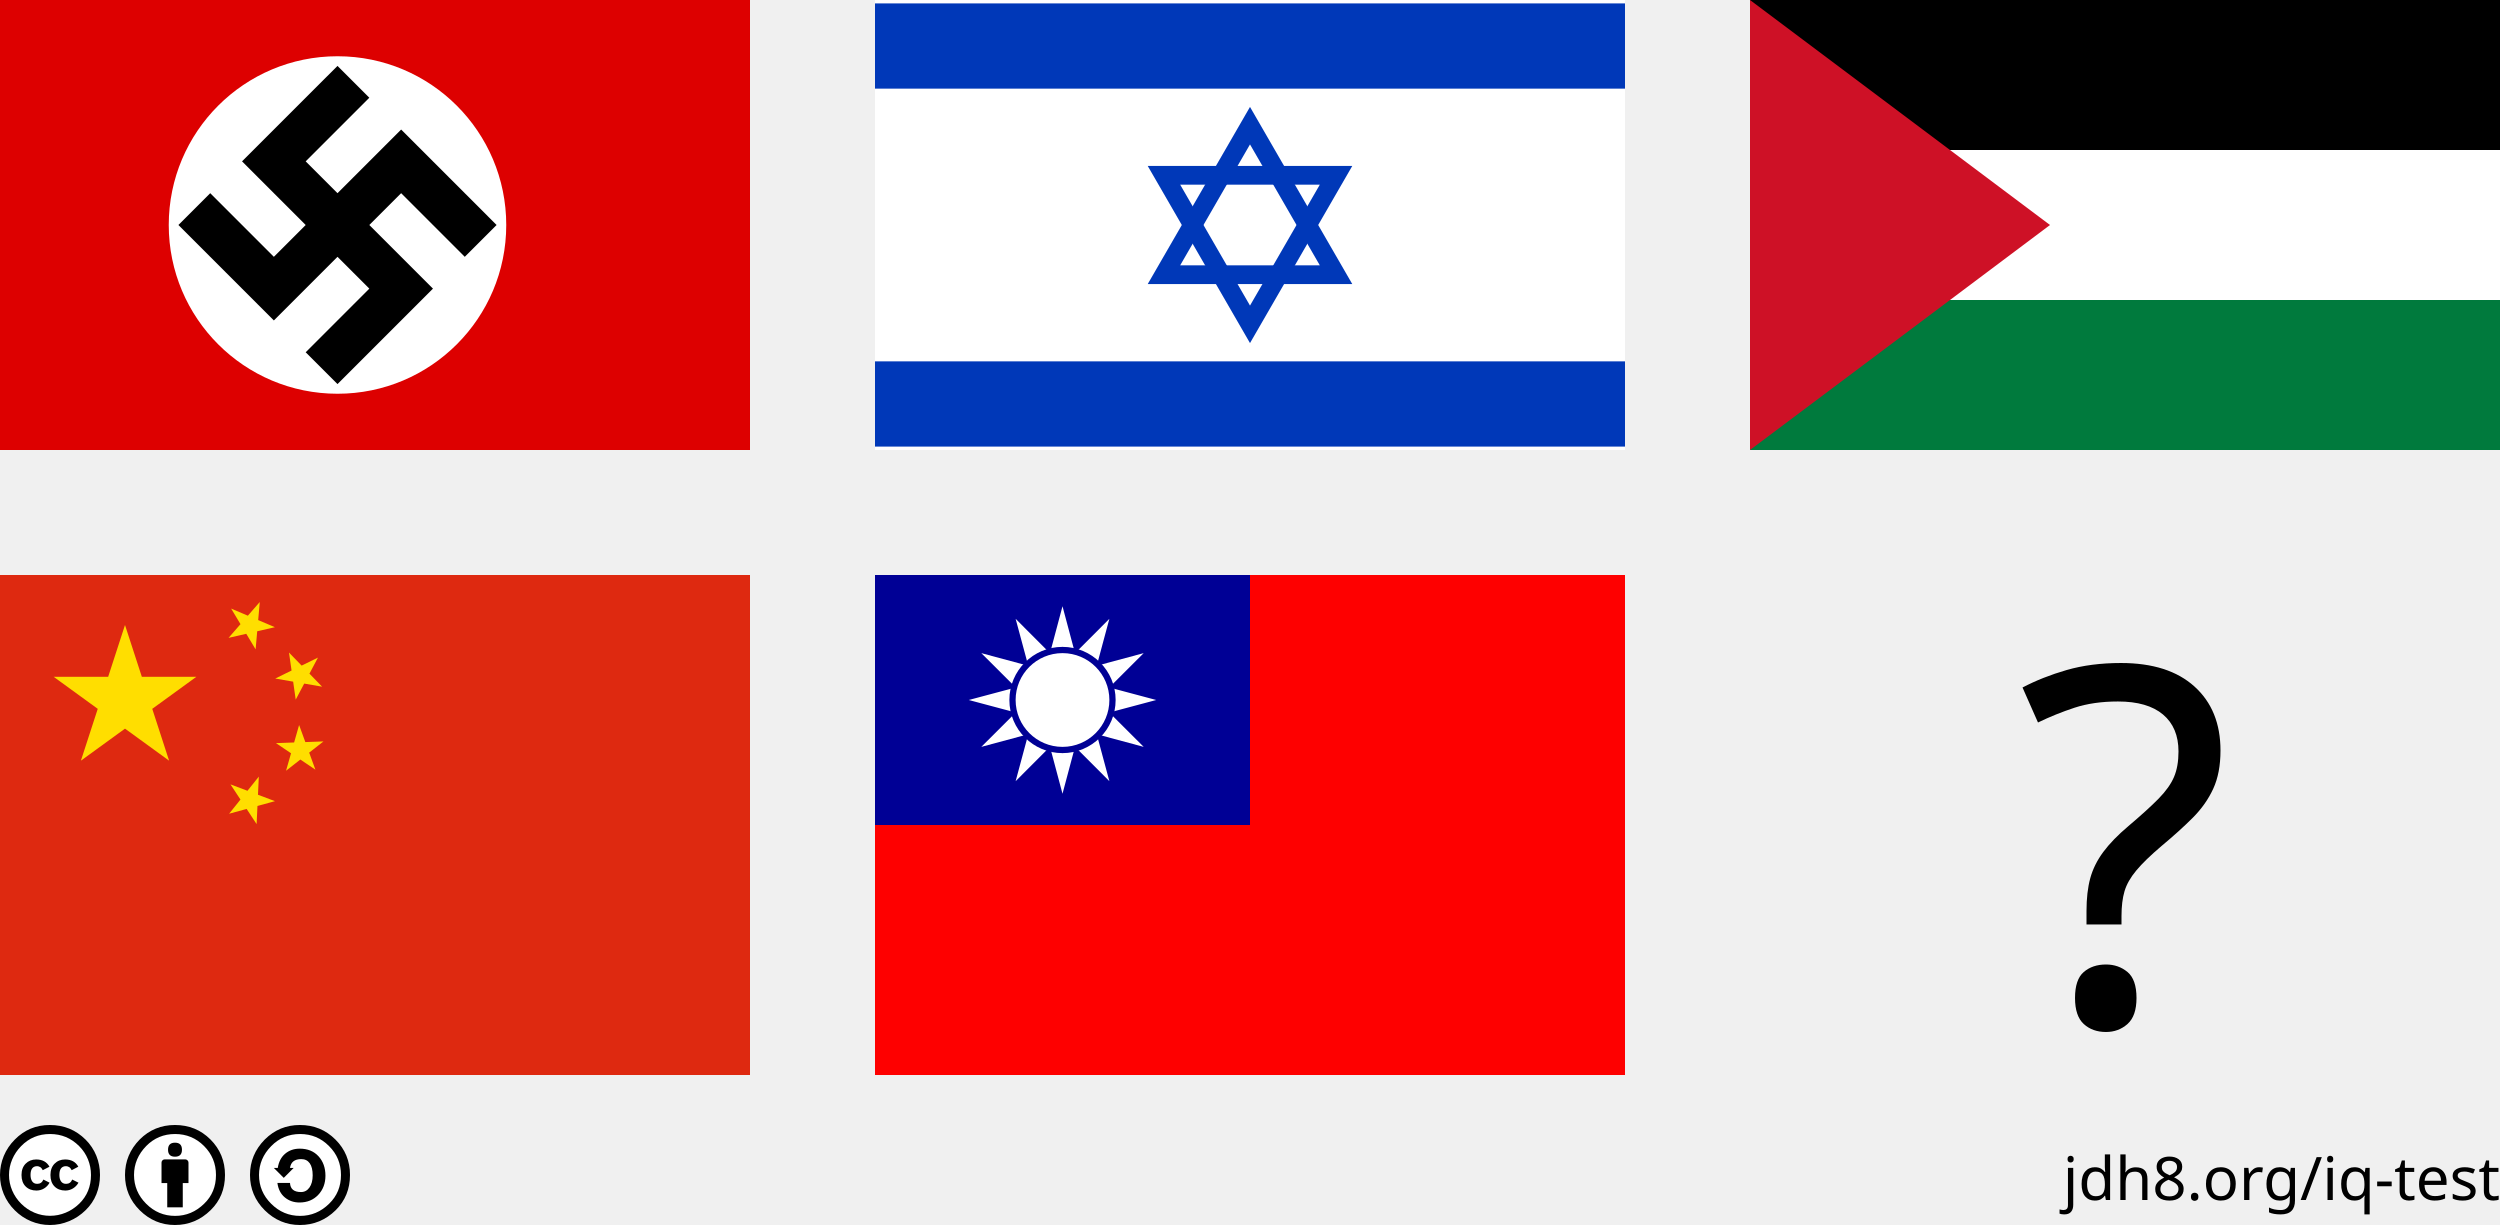
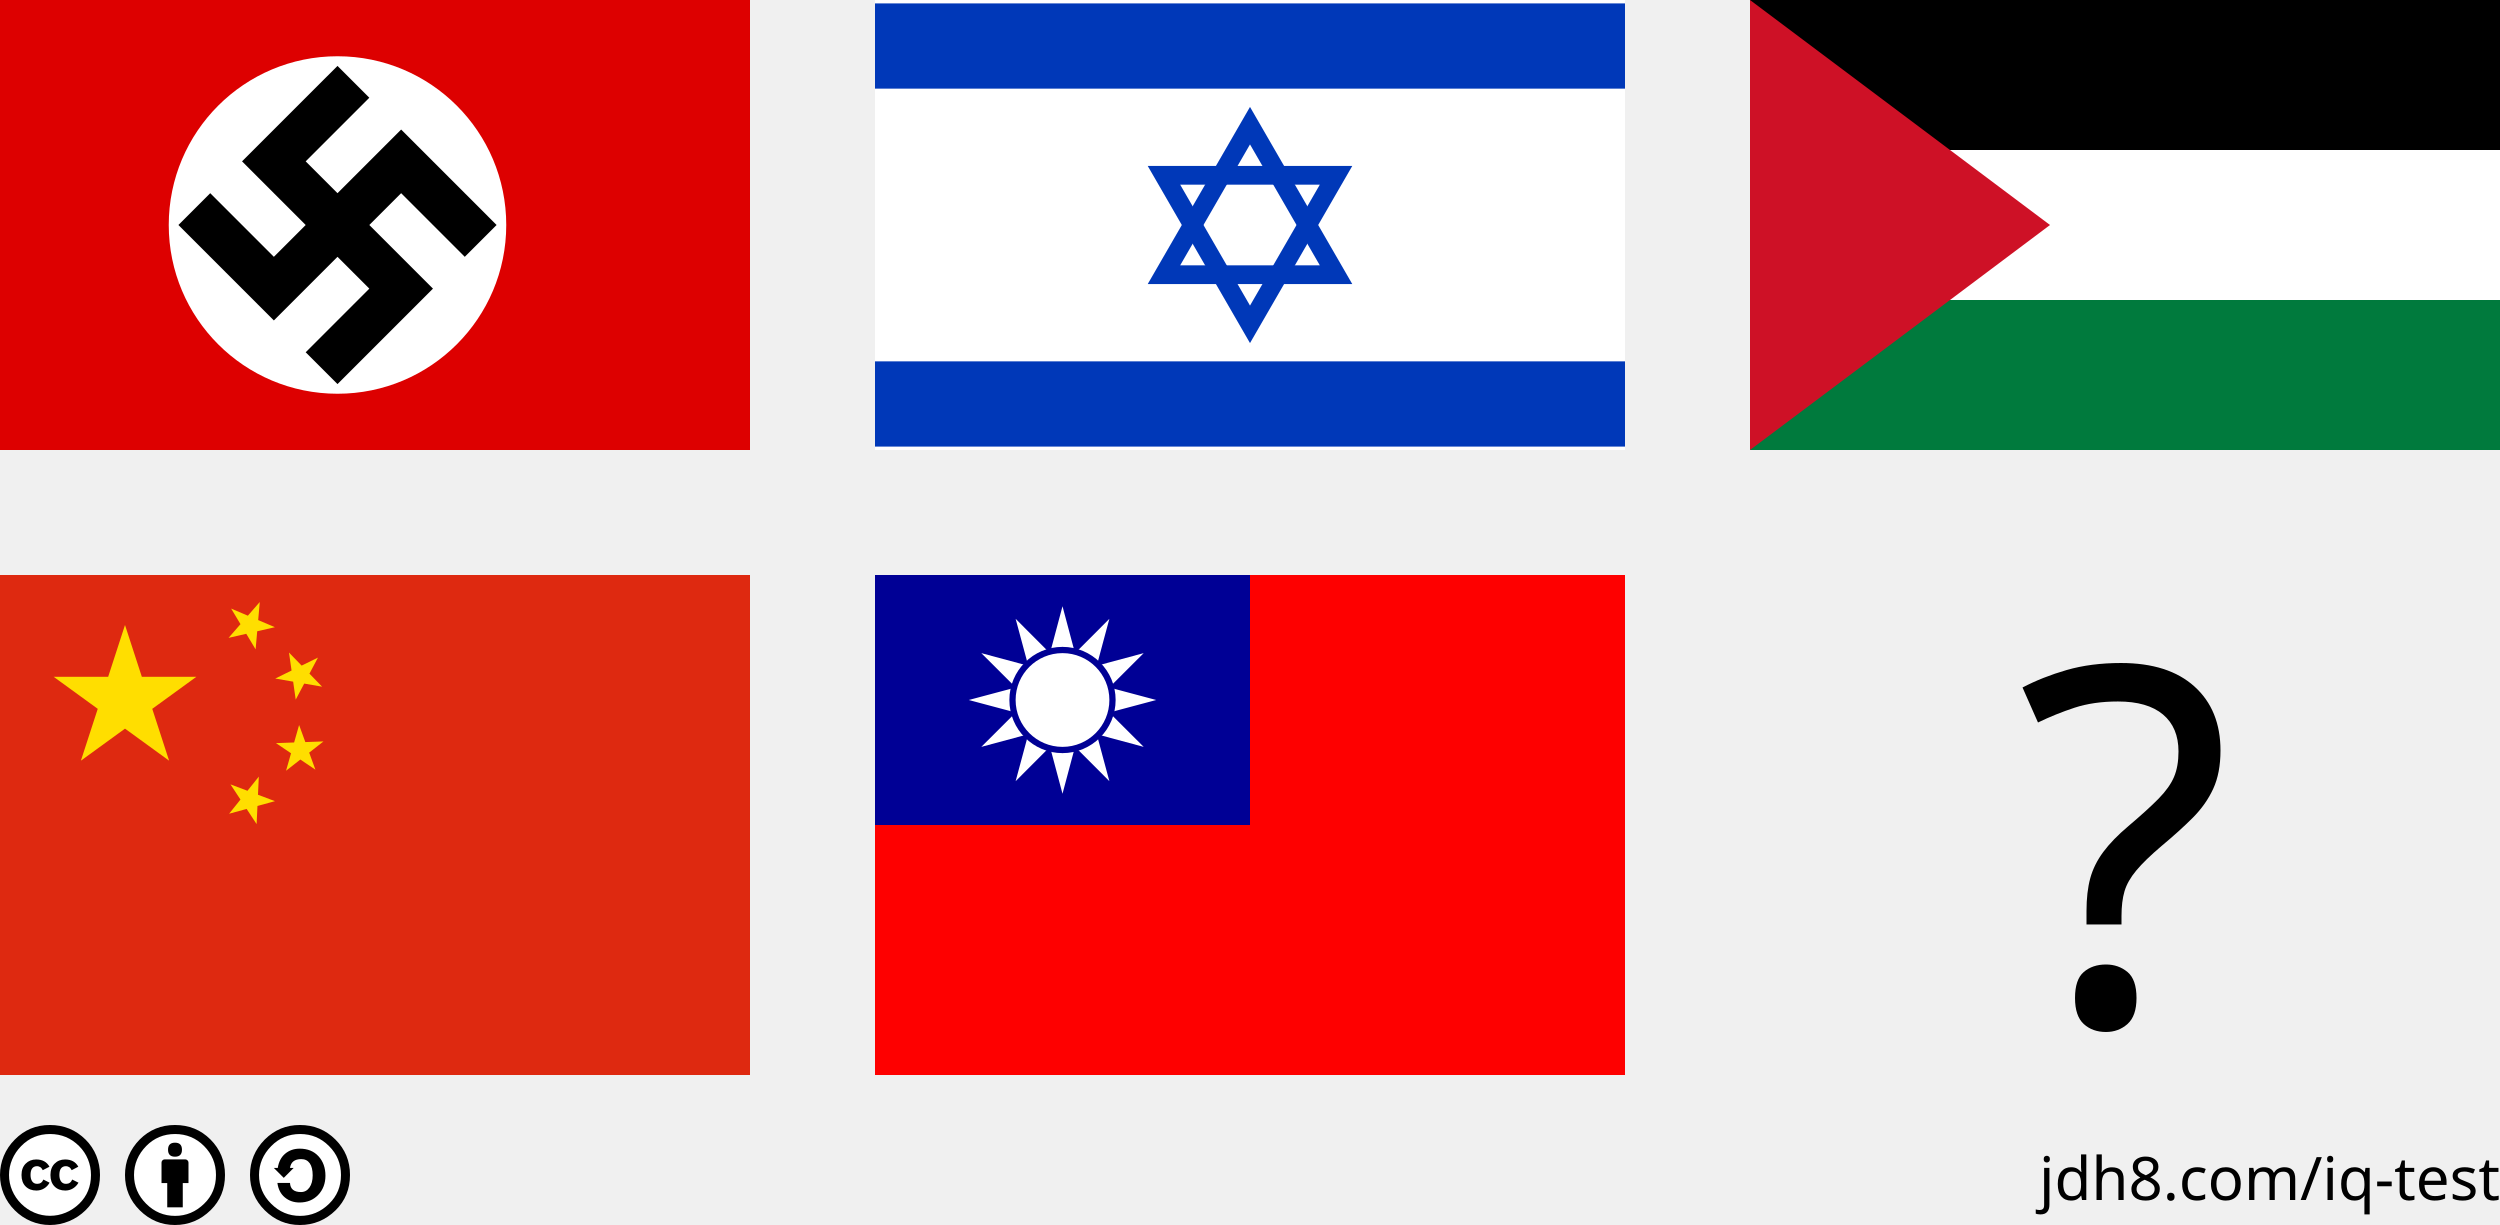
<svg xmlns="http://www.w3.org/2000/svg" xmlns:xlink="http://www.w3.org/1999/xlink" version="1.1" viewBox="0 0 1000 490" xml:lang="zh-Hant">
  <style type="text/css">
a:hover {
	opacity: 0.7;
}
text {
	font-family: Oswald;
	font-size: 24px;
}
#question {
	font-size: 200px;
	text-anchor: middle;
}
#url {
	text-anchor: end;
}
</style>
  <a target="_parent" xlink:href="https://zh.wikipedia.org/wiki/%E7%B4%8D%E7%B2%B9%E5%BE%B7%E5%9C%8B">
    <svg x="0" y="0" width="300" height="180" viewBox="0 0 1000 600" preserveAspectRatio="xMidYMid slice">
      <rect width="1000" height="600" fill="#d00" />
      <circle cx="450" cy="300" r="225" fill="#fff" />
      <path d="M 600,180 h -150 v 240 h -150 M 330,150 v 150 h 240 v 150" transform="rotate(45 450,300)" fill="none" stroke="#000" stroke-width="60" />
    </svg>
  </a>
  <a target="_parent" xlink:href="https://zh.wikipedia.org/wiki/%E4%BB%A5%E8%89%B2%E5%88%97">
    <svg x="350" y="0" width="300" height="180" viewBox="0 0 220 160" preserveAspectRatio="xMidYMid slice">
      <defs>
        <polygon id="triangle" points="0,-29.141      -25.237, 14.571      25.237, 14.571" stroke="#0038b8" stroke-width="5.5" fill-opacity="0" />
      </defs>
      <rect width="220" height="160" fill="white" />
      <rect width="220" height="25" fill="#0038b8" y="15" />
      <rect width="220" height="25" fill="#0038b8" y="120" />
      <use xlink:href="#triangle" transform="translate(110,80)" />
      <use xlink:href="#triangle" transform="translate(110,80) rotate(180)" />
    </svg>
  </a>
  <a target="_parent" xlink:href="https://zh.wikipedia.org/wiki/%E5%B7%B4%E5%8B%92%E6%96%AF%E5%9D%A6%E5%9B%BD">
    <svg x="700" y="0" width="300" height="180" viewBox="0 0 1200 600" preserveAspectRatio="xMinYMid slice">
      <rect width="1200" height="200" />
      <rect y="200" fill="#FFFFFF" width="1200" height="200" />
      <rect y="400" fill="#007A3D" width="1200" height="200" />
      <path fill="#CE1126" d="M0,0l400,300L0,600Z" />
    </svg>
  </a>
  <a target="_parent" xlink:href="https://zh.wikipedia.org/wiki/%E4%B8%AD%E5%8D%8E%E4%BA%BA%E6%B0%91%E5%85%B1%E5%92%8C%E5%9B%BD">
    <svg x="0" y="230" width="300" height="200" viewBox="0 0 30 20">
      <defs>
        <path id="s" d="M0,-1 0.588,0.809 -0.951,-0.309H0.951L-0.588,0.809z" fill="#ffde00" />
      </defs>
      <rect width="30" height="20" fill="#de2910" />
      <use xlink:href="#s" transform="translate(5,5) scale(3)" />
      <use xlink:href="#s" transform="translate(10,2) rotate(23.03624)" />
      <use xlink:href="#s" transform="translate(12,4) rotate(45.8699)" />
      <use xlink:href="#s" transform="translate(12,7) rotate(69.9454)" />
      <use xlink:href="#s" transform="translate(10,9) rotate(20.65981)" />
    </svg>
  </a>
  <a target="_parent" xlink:href="https://zh.wikipedia.org/wiki/%E4%B8%AD%E8%8F%AF%E6%B0%91%E5%9C%8B">
    <svg x="350" y="230" width="300" height="200" viewBox="-60 -40 240 160">
      <rect x="-60" y="-40" width="100%" height="100%" fill="#fe0000" />
      <rect x="-60" y="-40" width="50%" height="50%" fill="#000095" />
      <path id="four_rays" d="M 8,0 L 0,30 L -8,0 L 0,-30 M 0,8 L 30,0 L 0,-8 L -30,0" fill="#fff" />
      <use xlink:href="#four_rays" transform="rotate(30)" />
      <use xlink:href="#four_rays" transform="rotate(60)" />
      <circle r="17" fill="#000095" />
      <circle r="15" fill="#fff" />
    </svg>
  </a>
-   <a target="_parent" xlink:href="https://jdh8.org/iq-test/">
+   <a target="_parent" xlink:href="https://jdh8.com/iq-test/">
    <text x="850" y="410" id="question">?</text>
-     <text x="1000" y="480" id="url">jdh8.org/iq-test</text>
+     <text x="1000" y="480" id="url">jdh8.com/iq-test</text>
  </a>
  <a target="_parent" xlink:href="https://creativecommons.org/licenses/by-sa/4.0/deed.zh_TW">
    <svg x="0" y="450" width="40" height="40" viewBox="5.5 -3.5 64 64">
      <circle fill="#FFFFFF" cx="37.785" cy="28.501" r="28.836" />
      <path d="M37.441-3.5c8.951,0,16.572,3.125,22.857,9.372c3.008,3.009,5.295,6.448,6.857,10.314    c1.561,3.867,2.344,7.971,2.344,12.314c0,4.381-0.773,8.486-2.314,12.313c-1.543,3.828-3.82,7.21-6.828,10.143    c-3.123,3.085-6.666,5.448-10.629,7.086c-3.961,1.638-8.057,2.457-12.285,2.457s-8.276-0.808-12.143-2.429    c-3.866-1.618-7.333-3.961-10.4-7.027c-3.067-3.066-5.4-6.524-7-10.372S5.5,32.767,5.5,28.5c0-4.229,0.809-8.295,2.428-12.2    c1.619-3.905,3.972-7.4,7.057-10.486C21.08-0.394,28.565-3.5,37.441-3.5z M37.557,2.272c-7.314,0-13.467,2.553-18.458,7.657    c-2.515,2.553-4.448,5.419-5.8,8.6c-1.354,3.181-2.029,6.505-2.029,9.972c0,3.429,0.675,6.734,2.029,9.913    c1.353,3.183,3.285,6.021,5.8,8.516c2.514,2.496,5.351,4.399,8.515,5.715c3.161,1.314,6.476,1.971,9.943,1.971    c3.428,0,6.75-0.665,9.973-1.999c3.219-1.335,6.121-3.257,8.713-5.771c4.99-4.876,7.484-10.99,7.484-18.344    c0-3.543-0.648-6.895-1.943-10.057c-1.293-3.162-3.18-5.98-5.654-8.458C50.984,4.844,44.795,2.272,37.557,2.272z M37.156,23.187    l-4.287,2.229c-0.458-0.951-1.019-1.619-1.685-2c-0.667-0.38-1.286-0.571-1.858-0.571c-2.856,0-4.286,1.885-4.286,5.657    c0,1.714,0.362,3.084,1.085,4.113c0.724,1.029,1.791,1.544,3.201,1.544c1.867,0,3.181-0.915,3.944-2.743l3.942,2    c-0.838,1.563-2,2.791-3.486,3.686c-1.484,0.896-3.123,1.343-4.914,1.343c-2.857,0-5.163-0.875-6.915-2.629    c-1.752-1.752-2.628-4.19-2.628-7.313c0-3.048,0.886-5.466,2.657-7.257c1.771-1.79,4.009-2.686,6.715-2.686    C32.604,18.558,35.441,20.101,37.156,23.187z M55.613,23.187l-4.229,2.229c-0.457-0.951-1.02-1.619-1.686-2    c-0.668-0.38-1.307-0.571-1.914-0.571c-2.857,0-4.287,1.885-4.287,5.657c0,1.714,0.363,3.084,1.086,4.113    c0.723,1.029,1.789,1.544,3.201,1.544c1.865,0,3.18-0.915,3.941-2.743l4,2c-0.875,1.563-2.057,2.791-3.541,3.686    c-1.486,0.896-3.105,1.343-4.857,1.343c-2.896,0-5.209-0.875-6.941-2.629c-1.736-1.752-2.602-4.19-2.602-7.313    c0-3.048,0.885-5.466,2.658-7.257c1.77-1.79,4.008-2.686,6.713-2.686C51.117,18.558,53.938,20.101,55.613,23.187z" />
    </svg>
    <svg x="50" y="450" width="40" height="40" viewBox="5.5 -3.5 64 64">
      <circle fill="#FFFFFF" cx="37.637" cy="28.806" r="28.276" />
      <path d="M37.443-3.5c8.988,0,16.57,3.085,22.742,9.257C66.393,11.967,69.5,19.548,69.5,28.5c0,8.991-3.049,16.476-9.145,22.456    C53.879,57.319,46.242,60.5,37.443,60.5c-8.649,0-16.153-3.144-22.514-9.43C8.644,44.784,5.5,37.262,5.5,28.5    c0-8.761,3.144-16.342,9.429-22.742C21.101-0.415,28.604-3.5,37.443-3.5z M37.557,2.272c-7.276,0-13.428,2.553-18.457,7.657    c-5.22,5.334-7.829,11.525-7.829,18.572c0,7.086,2.59,13.22,7.77,18.398c5.181,5.182,11.352,7.771,18.514,7.771    c7.123,0,13.334-2.607,18.629-7.828c5.029-4.838,7.543-10.952,7.543-18.343c0-7.276-2.553-13.465-7.656-18.571    C50.967,4.824,44.795,2.272,37.557,2.272z M46.129,20.557v13.085h-3.656v15.542h-9.944V33.643h-3.656V20.557    c0-0.572,0.2-1.057,0.599-1.457c0.401-0.399,0.887-0.6,1.457-0.6h13.144c0.533,0,1.01,0.2,1.428,0.6    C45.918,19.5,46.129,19.986,46.129,20.557z M33.042,12.329c0-3.008,1.485-4.514,4.458-4.514s4.457,1.504,4.457,4.514    c0,2.971-1.486,4.457-4.457,4.457S33.042,15.3,33.042,12.329z" />
    </svg>
    <svg x="100" y="450" width="40" height="40" viewBox="5.5 -3.5 64 64">
      <circle fill="#FFFFFF" cx="36.944" cy="28.631" r="29.105" />
      <path d="M37.443-3.5c8.951,0,16.531,3.105,22.742,9.315C66.393,11.987,69.5,19.548,69.5,28.5c0,8.954-3.049,16.457-9.145,22.514    C53.918,57.338,46.279,60.5,37.443,60.5c-8.649,0-16.153-3.143-22.514-9.429C8.644,44.786,5.5,37.264,5.5,28.501    c0-8.723,3.144-16.285,9.429-22.685C21.138-0.395,28.643-3.5,37.443-3.5z M37.557,2.272c-7.276,0-13.428,2.572-18.457,7.715    c-5.22,5.296-7.829,11.467-7.829,18.513c0,7.125,2.59,13.257,7.77,18.4c5.181,5.182,11.352,7.771,18.514,7.771    c7.123,0,13.334-2.609,18.629-7.828c5.029-4.876,7.543-10.99,7.543-18.343c0-7.313-2.553-13.485-7.656-18.513    C51.004,4.842,44.832,2.272,37.557,2.272z M23.271,23.985c0.609-3.924,2.189-6.962,4.742-9.114    c2.552-2.152,5.656-3.228,9.314-3.228c5.027,0,9.029,1.62,12,4.856c2.971,3.238,4.457,7.391,4.457,12.457    c0,4.915-1.543,9-4.627,12.256c-3.088,3.256-7.086,4.886-12.002,4.886c-3.619,0-6.743-1.085-9.371-3.257    c-2.629-2.172-4.209-5.257-4.743-9.257H31.1c0.19,3.886,2.533,5.829,7.029,5.829c2.246,0,4.057-0.972,5.428-2.914    c1.373-1.942,2.059-4.534,2.059-7.771c0-3.391-0.629-5.971-1.885-7.743c-1.258-1.771-3.066-2.657-5.43-2.657    c-4.268,0-6.667,1.885-7.2,5.656h2.343l-6.342,6.343l-6.343-6.343L23.271,23.985L23.271,23.985z" />
    </svg>
  </a>
</svg>
